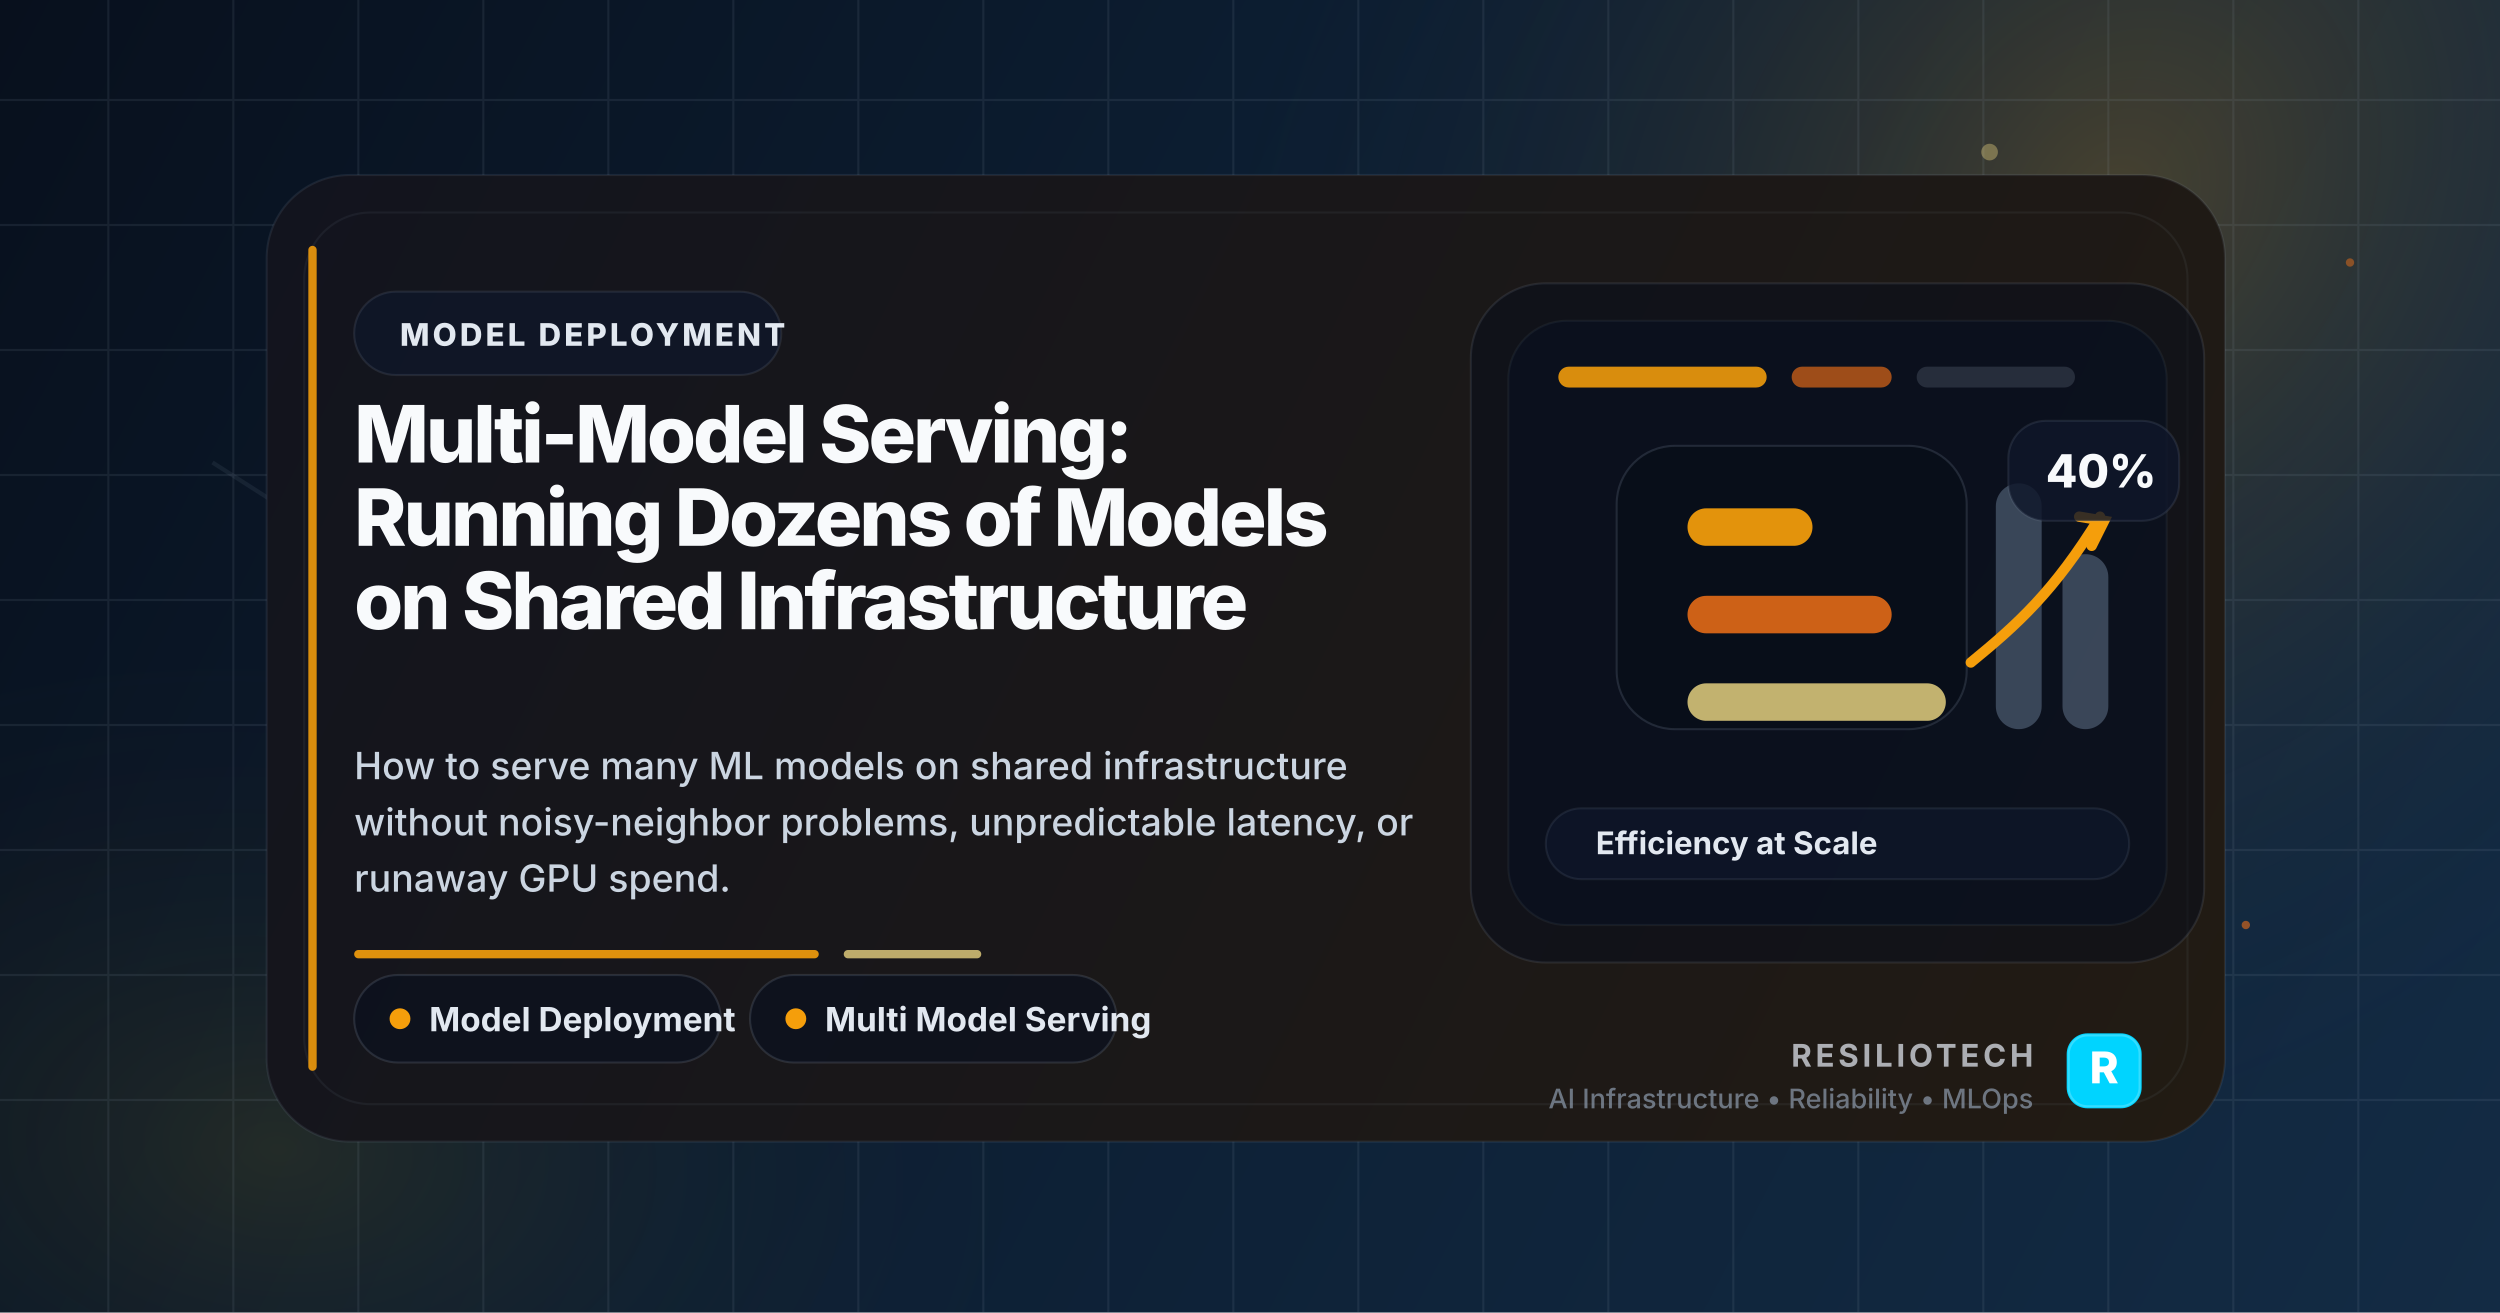
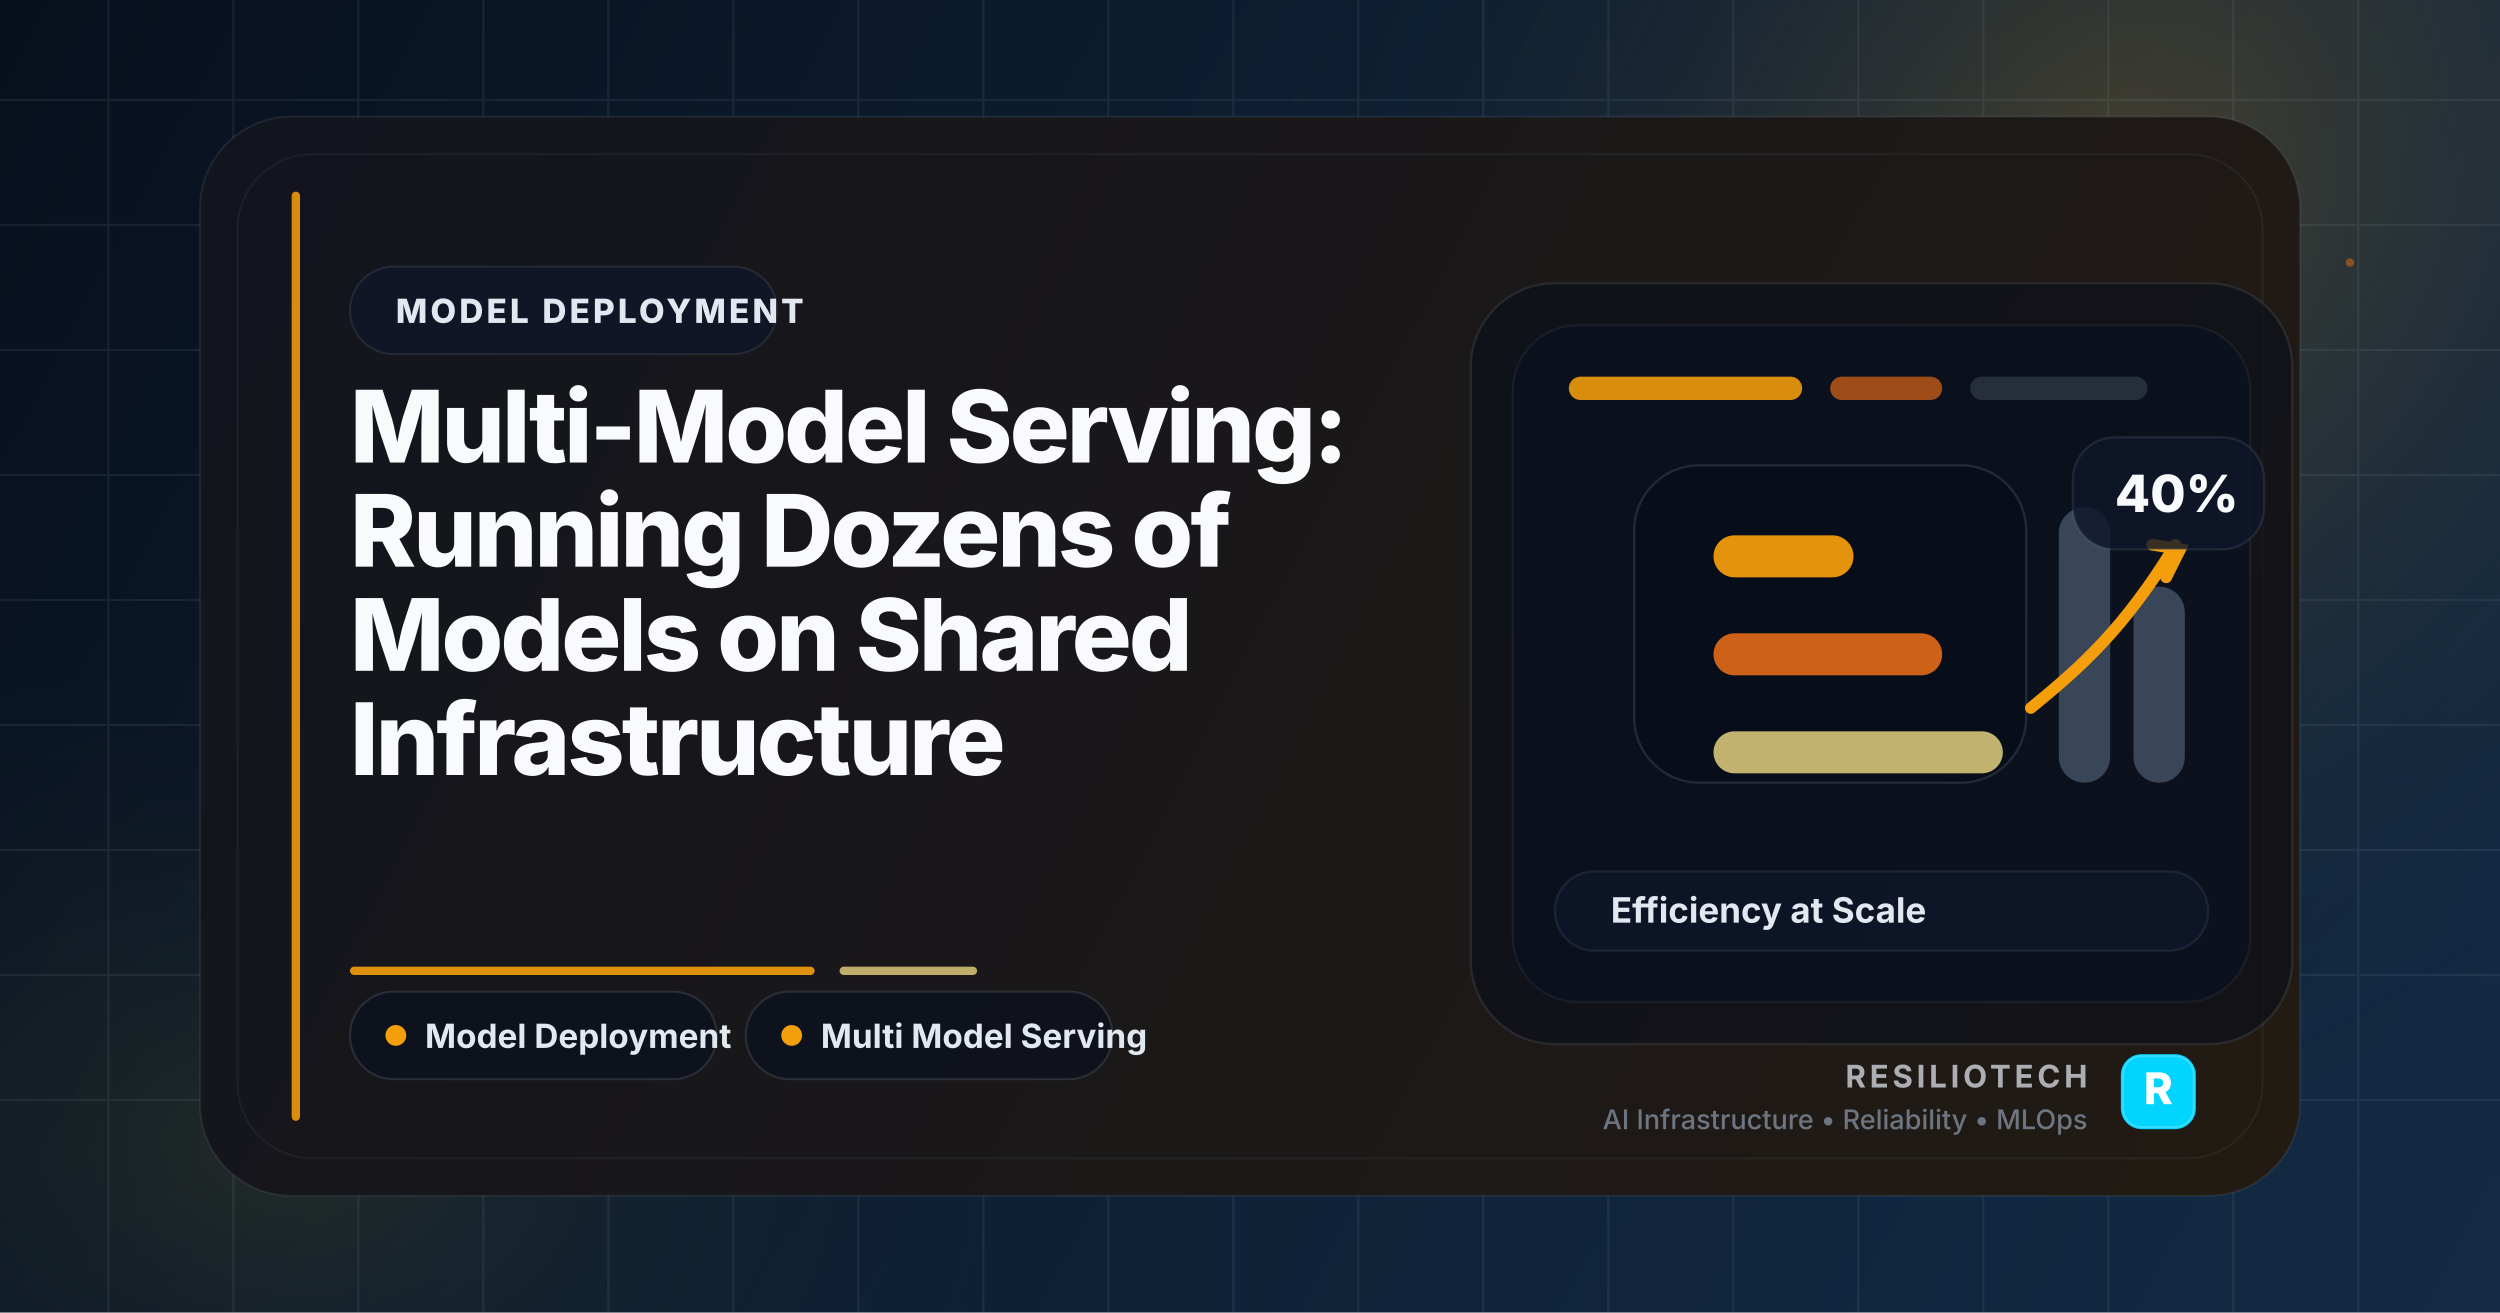
<svg xmlns="http://www.w3.org/2000/svg" width="1200" height="630" viewBox="0 0 1200 630" fill="none">
  <defs>
    <linearGradient id="bg" x1="0" y1="0" x2="1200" y2="630" gradientUnits="userSpaceOnUse">
      <stop stop-color="#08101d" />
      <stop offset="0.5" stop-color="#0d2035" />
      <stop offset="1" stop-color="#132b44" />
    </linearGradient>
-     <linearGradient id="panel" x1="128" y1="84" x2="1068" y2="548" gradientUnits="userSpaceOnUse">
+     <linearGradient id="panel" x1="96" y1="56" x2="1104" y2="574" gradientUnits="userSpaceOnUse">
      <stop stop-color="#12141e" />
      <stop offset="1" stop-color="#221b13" />
    </linearGradient>
    <radialGradient id="glowA" cx="0" cy="0" r="1" gradientUnits="userSpaceOnUse" gradientTransform="translate(1012 96) rotate(127) scale(512 402)">
      <stop stop-color="rgba(245, 158, 11, 0.24)" />
      <stop offset="1" stop-color="rgba(15, 23, 42, 0)" />
    </radialGradient>
    <radialGradient id="glowB" cx="0" cy="0" r="1" gradientUnits="userSpaceOnUse" gradientTransform="translate(132 552) rotate(5) scale(388 258)">
      <stop stop-color="rgba(250, 204, 21, 0.10)" />
      <stop offset="1" stop-color="rgba(15, 23, 42, 0)" />
    </radialGradient>
-     <linearGradient id="accentLine" x1="148" y1="0" x2="424" y2="0" gradientUnits="userSpaceOnUse">
+     <linearGradient id="accentLine" x1="140" y1="0" x2="416" y2="0" gradientUnits="userSpaceOnUse">
      <stop stop-color="#f59e0b" />
      <stop offset="1" stop-color="#f97316" />
    </linearGradient>
  </defs>
  <rect width="1200" height="630" fill="url(#bg)" />
  <rect width="1200" height="630" fill="url(#glowA)" />
  <rect width="1200" height="630" fill="url(#glowB)" />
  <g opacity="0.11" stroke="#94a3b8" stroke-width="1">
    <path d="M0 48 H1200" />
    <path d="M0 108 H1200" />
    <path d="M0 168 H1200" />
    <path d="M0 228 H1200" />
    <path d="M0 288 H1200" />
    <path d="M0 348 H1200" />
    <path d="M0 408 H1200" />
    <path d="M0 468 H1200" />
    <path d="M0 528 H1200" />
    <path d="M52 0 V630" />
    <path d="M112 0 V630" />
    <path d="M172 0 V630" />
    <path d="M232 0 V630" />
    <path d="M292 0 V630" />
    <path d="M352 0 V630" />
    <path d="M412 0 V630" />
    <path d="M472 0 V630" />
    <path d="M532 0 V630" />
    <path d="M592 0 V630" />
    <path d="M652 0 V630" />
    <path d="M712 0 V630" />
    <path d="M772 0 V630" />
    <path d="M832 0 V630" />
    <path d="M892 0 V630" />
    <path d="M952 0 V630" />
    <path d="M1012 0 V630" />
    <path d="M1072 0 V630" />
    <path d="M1132 0 V630" />
  </g>
  <circle cx="782" cy="526" r="3" fill="#f59e0b" opacity="0.52" />
  <circle cx="955" cy="73" r="4" fill="#fde68a" opacity="0.35" />
  <circle cx="1128" cy="126" r="2" fill="#f97316" opacity="0.46" />
  <circle cx="213" cy="179" r="3" fill="#f59e0b" opacity="0.57" />
  <circle cx="386" cy="232" r="4" fill="#fde68a" opacity="0.40" />
  <circle cx="559" cy="285" r="2" fill="#f97316" opacity="0.51" />
  <circle cx="732" cy="338" r="3" fill="#f59e0b" opacity="0.34" />
  <circle cx="905" cy="391" r="4" fill="#fde68a" opacity="0.45" />
  <circle cx="1078" cy="444" r="2" fill="#f97316" opacity="0.56" />
  <circle cx="163" cy="497" r="3" fill="#f59e0b" opacity="0.39" />
  <path d="M102 222 L202 286 L312 320" stroke="rgba(148, 163, 184, 0.10)" stroke-width="2" fill="none" />
  <path d="M163 95 L286 190 L413 185" stroke="rgba(148, 163, 184, 0.10)" stroke-width="2" fill="none" />
  <path d="M224 148 L370 184 L514 220" stroke="rgba(148, 163, 184, 0.10)" stroke-width="2" fill="none" />
-   <rect x="128" y="84" width="940" height="464" rx="40" fill="url(#panel)" stroke="rgba(148, 163, 184, 0.12)" />
-   <rect x="146" y="102" width="904" height="428" rx="32" fill="none" stroke="rgba(148, 163, 184, 0.08)" />
-   <rect x="148" y="118" width="4" height="396" rx="2" fill="url(#accentLine)" opacity="0.88" />
-   <rect x="170" y="140" width="205" height="40" rx="20" fill="rgba(15, 23, 42, 0.72)" stroke="rgba(148, 163, 184, 0.14)" />
-   <text x="192" y="166" fill="#e2e8f0" font-size="15" font-family="Inter, Arial, sans-serif" font-weight="760" letter-spacing="1.5">MODEL DEPLOYMENT</text>
-   <text x="170" y="222" fill="#f8fafc" font-size="38" font-family="Inter, Arial, sans-serif" font-weight="820" letter-spacing="-1.4">
-     <tspan x="170" dy="0">Multi-Model Serving:</tspan>
-     <tspan x="170" dy="40">Running Dozens of Models</tspan>
-     <tspan x="170" dy="40">on Shared Infrastructure</tspan>
+   <rect x="96" y="56" width="1008" height="518" rx="44" fill="url(#panel)" stroke="rgba(148, 163, 184, 0.12)" />
+   <rect x="114" y="74" width="972" height="482" rx="36" fill="none" stroke="rgba(148, 163, 184, 0.08)" />
+   <rect x="140" y="92" width="4" height="446" rx="2" fill="url(#accentLine)" opacity="0.88" />
+   <rect x="168" y="128" width="205" height="42" rx="21" fill="rgba(15, 23, 42, 0.72)" stroke="rgba(148, 163, 184, 0.14)" />
+   <text x="190" y="155" fill="#e2e8f0" font-size="16" font-family="Inter, Arial, sans-serif" font-weight="760" letter-spacing="1.5">MODEL DEPLOYMENT</text>
+   <text x="168" y="222" fill="#f8fafc" font-size="48" font-family="Inter, Arial, sans-serif" font-weight="820" letter-spacing="-1.4">
+     <tspan x="168" dy="0">Multi-Model Serving:</tspan>
+     <tspan x="168" dy="50">Running Dozens of</tspan>
+     <tspan x="168" dy="50">Models on Shared</tspan>
+     <tspan x="168" dy="50">Infrastructure</tspan>
  </text>
-   <text x="170" y="374" fill="#cbd5e1" font-size="18" font-family="Inter, Arial, sans-serif" font-weight="520">
-     <tspan x="170" dy="0">How to serve many ML models on shared infrastructure</tspan>
-     <tspan x="170" dy="27">without noisy-neighbor problems, unpredictable latency, or</tspan>
-     <tspan x="170" dy="27">runaway GPU spend.</tspan>
-   </text>
-   <g transform="translate(170, 0)">
-     <rect x="0" y="468" width="176" height="42" rx="21" fill="rgba(10, 17, 31, 0.70)" stroke="rgba(148, 163, 184, 0.18)" />
-     <circle cx="22" cy="489" r="5" fill="#f59e0b" />
-     <text x="36" y="495" fill="#e2e8f0" font-size="16" font-family="Inter, Arial, sans-serif" font-weight="650">Model Deployment</text>
+   <g transform="translate(168, 0)">
+     <rect x="0" y="476" width="176" height="42" rx="21" fill="rgba(10, 17, 31, 0.70)" stroke="rgba(148, 163, 184, 0.18)" />
+     <circle cx="22" cy="497" r="5" fill="#f59e0b" />
+     <text x="36" y="503" fill="#e2e8f0" font-size="16" font-family="Inter, Arial, sans-serif" font-weight="650">Model Deployment</text>
  </g>
-   <g transform="translate(360, 0)">
-     <rect x="0" y="468" width="176" height="42" rx="21" fill="rgba(10, 17, 31, 0.70)" stroke="rgba(148, 163, 184, 0.18)" />
-     <circle cx="22" cy="489" r="5" fill="#f59e0b" />
-     <text x="36" y="495" fill="#e2e8f0" font-size="16" font-family="Inter, Arial, sans-serif" font-weight="650">Multi Model Serving</text>
+   <g transform="translate(358, 0)">
+     <rect x="0" y="476" width="176" height="42" rx="21" fill="rgba(10, 17, 31, 0.70)" stroke="rgba(148, 163, 184, 0.18)" />
+     <circle cx="22" cy="497" r="5" fill="#f59e0b" />
+     <text x="36" y="503" fill="#e2e8f0" font-size="16" font-family="Inter, Arial, sans-serif" font-weight="650">Multi Model Serving</text>
  </g>
-   <rect x="170" y="456" width="223" height="4" rx="2" fill="#f59e0b" opacity="0.90" />
-   <rect x="405" y="456" width="66" height="4" rx="2" fill="#fde68a" opacity="0.72" />
-   <rect x="706" y="136" width="352" height="326" rx="36" fill="rgba(9, 14, 26, 0.54)" stroke="rgba(148, 163, 184, 0.14)" />
-   <rect x="724" y="154" width="316" height="290" rx="28" fill="rgba(10, 17, 31, 0.76)" stroke="rgba(148, 163, 184, 0.08)" />
-   <rect x="748" y="176" width="100" height="10" rx="5" fill="#f59e0b" opacity="0.88" />
-   <rect x="860" y="176" width="48" height="10" rx="5" fill="#f97316" opacity="0.62" />
-   <rect x="920" y="176" width="76" height="10" rx="5" fill="rgba(148, 163, 184, 0.20)" />
-   <rect x="742" y="388" width="280" height="34" rx="17" fill="rgba(15, 23, 42, 0.72)" stroke="rgba(148, 163, 184, 0.12)" />
-   <text x="766" y="410" fill="#e2e8f0" font-size="15" font-family="Inter, Arial, sans-serif" font-weight="680">Efficiency at Scale</text>
-   <rect x="776" y="214" width="168" height="136" rx="28" fill="rgba(9, 14, 26, 0.88)" stroke="rgba(148, 163, 184, 0.18)" />
-   <rect x="810" y="244" width="60" height="18" rx="9" fill="#f59e0b" opacity="0.92" />
-   <rect x="810" y="286" width="98" height="18" rx="9" fill="#f97316" opacity="0.82" />
-   <rect x="810" y="328" width="124" height="18" rx="9" fill="#fde68a" opacity="0.76" />
-   <rect x="958" y="232" width="22" height="118" rx="11" fill="rgba(71, 85, 105, 0.78)" />
-   <rect x="990" y="266" width="22" height="84" rx="11" fill="rgba(71, 85, 105, 0.78)" />
-   <path d="M946 318 C968 300, 986 284, 1008 248" stroke="#f59e0b" stroke-width="5" fill="none" stroke-linecap="round" />
-   <path d="M998 248 L1010 250 L1004 262" stroke="#f59e0b" stroke-width="5" fill="none" stroke-linecap="round" />
-   <rect x="964" y="202" width="82" height="48" rx="18" fill="rgba(15, 23, 42, 0.82)" stroke="rgba(148, 163, 184, 0.14)" />
-   <text x="982" y="234" fill="#f8fafc" font-size="22" font-family="Inter, Arial, sans-serif" font-weight="760">40%</text>
-   <text x="976" y="512" text-anchor="end" fill="rgba(226, 232, 240, 0.72)" font-size="15" font-family="Inter, Arial, sans-serif" font-weight="730" letter-spacing="1.8">RESILIOTECH</text>
-   <text x="976" y="532" text-anchor="end" fill="rgba(148, 163, 184, 0.66)" font-size="13" font-family="Inter, Arial, sans-serif" font-weight="500">AI Infrastructure • Reliability • MLOps</text>
-   <g transform="translate(992, 496)">
+   <rect x="168" y="464" width="223" height="4" rx="2" fill="#f59e0b" opacity="0.90" />
+   <rect x="403" y="464" width="66" height="4" rx="2" fill="#fde68a" opacity="0.72" />
+   <g transform="translate(706 136) scale(1.12) translate(-706 -136)">
+     <rect x="706" y="136" width="352" height="326" rx="36" fill="rgba(9, 14, 26, 0.54)" stroke="rgba(148, 163, 184, 0.14)" />
+     <rect x="724" y="154" width="316" height="290" rx="28" fill="rgba(10, 17, 31, 0.76)" stroke="rgba(148, 163, 184, 0.08)" />
+     <rect x="748" y="176" width="100" height="10" rx="5" fill="#f59e0b" opacity="0.88" />
+     <rect x="860" y="176" width="48" height="10" rx="5" fill="#f97316" opacity="0.62" />
+     <rect x="920" y="176" width="76" height="10" rx="5" fill="rgba(148, 163, 184, 0.20)" />
+     <rect x="742" y="388" width="280" height="34" rx="17" fill="rgba(15, 23, 42, 0.72)" stroke="rgba(148, 163, 184, 0.12)" />
+     <text x="766" y="410" fill="#e2e8f0" font-size="15" font-family="Inter, Arial, sans-serif" font-weight="680">Efficiency at Scale</text>
+     <rect x="776" y="214" width="168" height="136" rx="28" fill="rgba(9, 14, 26, 0.88)" stroke="rgba(148, 163, 184, 0.18)" />
+     <rect x="810" y="244" width="60" height="18" rx="9" fill="#f59e0b" opacity="0.92" />
+     <rect x="810" y="286" width="98" height="18" rx="9" fill="#f97316" opacity="0.82" />
+     <rect x="810" y="328" width="124" height="18" rx="9" fill="#fde68a" opacity="0.76" />
+     <rect x="958" y="232" width="22" height="118" rx="11" fill="rgba(71, 85, 105, 0.78)" />
+     <rect x="990" y="266" width="22" height="84" rx="11" fill="rgba(71, 85, 105, 0.78)" />
+     <path d="M946 318 C968 300, 986 284, 1008 248" stroke="#f59e0b" stroke-width="5" fill="none" stroke-linecap="round" />
+     <path d="M998 248 L1010 250 L1004 262" stroke="#f59e0b" stroke-width="5" fill="none" stroke-linecap="round" />
+     <rect x="964" y="202" width="82" height="48" rx="18" fill="rgba(15, 23, 42, 0.82)" stroke="rgba(148, 163, 184, 0.14)" />
+     <text x="982" y="234" fill="#f8fafc" font-size="22" font-family="Inter, Arial, sans-serif" font-weight="760">40%</text>
+   </g>
+   <text x="1002" y="522" text-anchor="end" fill="rgba(226, 232, 240, 0.72)" font-size="15" font-family="Inter, Arial, sans-serif" font-weight="730" letter-spacing="1.8">RESILIOTECH</text>
+   <text x="1002" y="542" text-anchor="end" fill="rgba(148, 163, 184, 0.66)" font-size="13" font-family="Inter, Arial, sans-serif" font-weight="500">AI Infrastructure • Reliability • MLOps</text>
+   <g transform="translate(1018, 506)">
    <rect width="36" height="36" rx="10" fill="#00D4FF" />
    <rect x="1" y="1" width="34" height="34" rx="9" fill="none" stroke="rgba(255, 255, 255, 0.20)" />
    <text x="18" y="24" text-anchor="middle" fill="#ffffff" font-size="21" font-family="Inter, Arial, sans-serif" font-weight="800">R</text>
  </g>
</svg>
